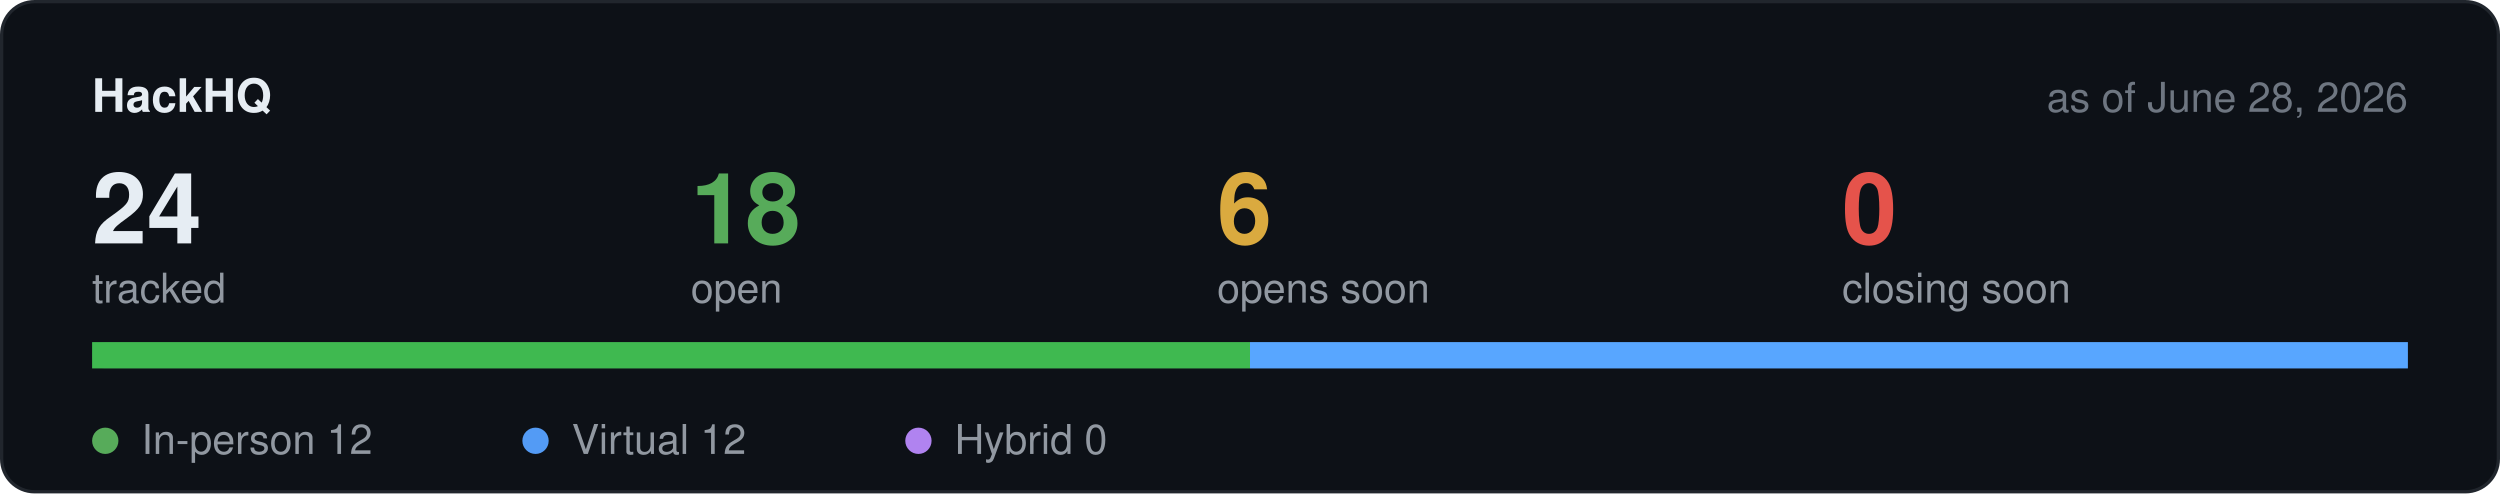
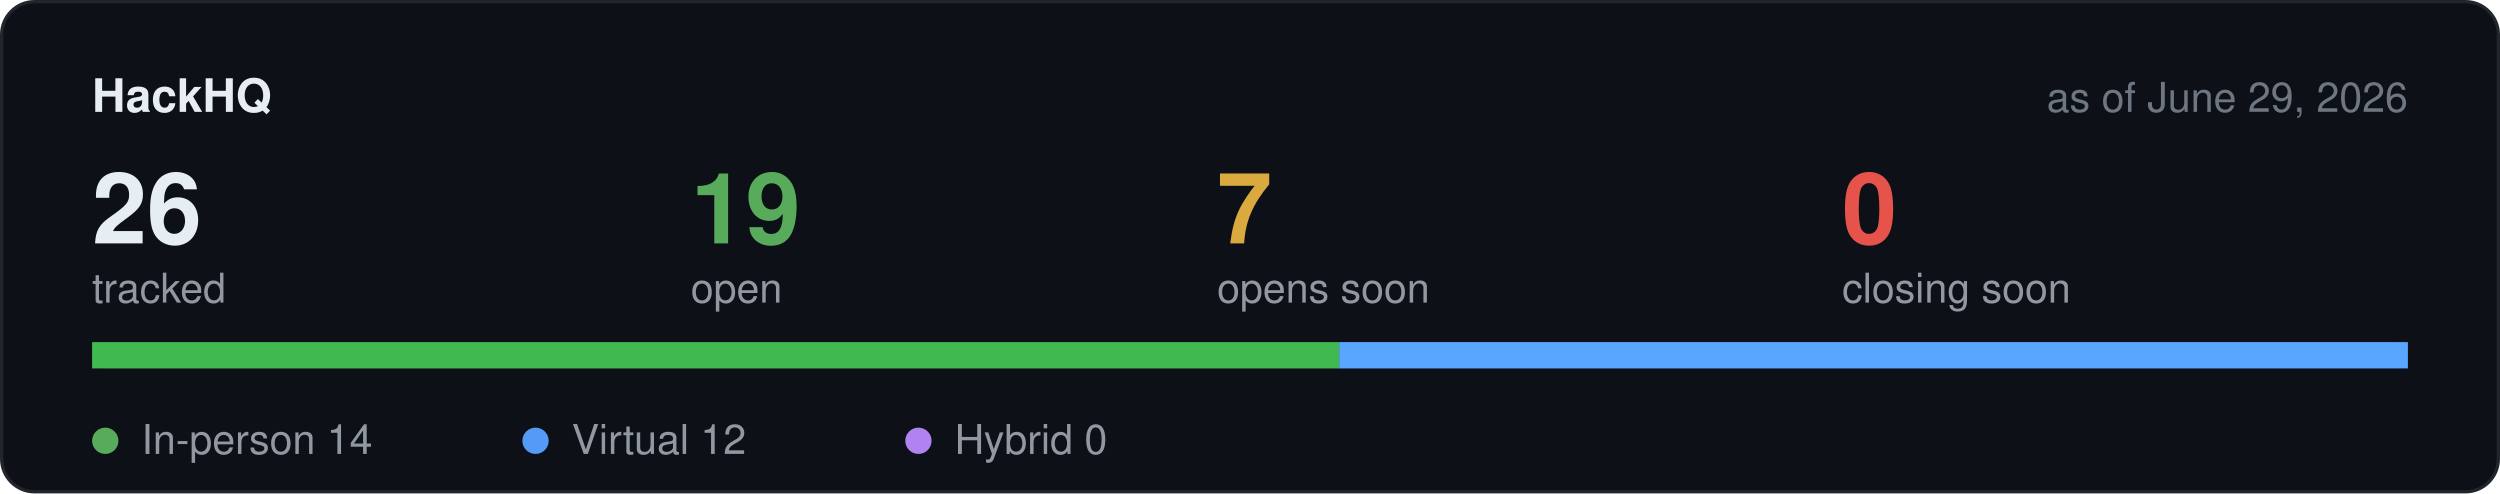
<svg xmlns="http://www.w3.org/2000/svg" width="760" height="150" viewBox="0 0 760 150" role="img" aria-label="Hackathon stats">
  <rect x="0.5" y="0.5" width="759" height="149" rx="10" fill="#0d1117" stroke="#21262d" />
  <text x="28" y="34" font-family="-apple-system,BlinkMacSystemFont,Segoe UI,Helvetica,Arial,sans-serif" font-size="14" font-weight="600" fill="#e6edf3">HackHQ</text>
-   <text x="732" y="34" text-anchor="end" font-family="-apple-system,BlinkMacSystemFont,Segoe UI,Helvetica,Arial,sans-serif" font-size="12.5" fill="#6e7681">as of June 28, 2026</text>
-   <text x="28" y="74" font-family="-apple-system,BlinkMacSystemFont,Segoe UI,Helvetica,Arial,sans-serif" font-size="30" font-weight="600" fill="#e6edf3">24</text>
+   <text x="732" y="34" text-anchor="end" font-family="-apple-system,BlinkMacSystemFont,Segoe UI,Helvetica,Arial,sans-serif" font-size="12.5" fill="#6e7681">as of June 29, 2026</text>
+   <text x="28" y="74" font-family="-apple-system,BlinkMacSystemFont,Segoe UI,Helvetica,Arial,sans-serif" font-size="30" font-weight="600" fill="#e6edf3">26</text>
  <text x="28" y="92" font-family="-apple-system,BlinkMacSystemFont,Segoe UI,Helvetica,Arial,sans-serif" font-size="12.5" fill="#9198a1">tracked</text>
-   <text x="210" y="74" font-family="-apple-system,BlinkMacSystemFont,Segoe UI,Helvetica,Arial,sans-serif" font-size="30" font-weight="600" fill="#57ab5a">18</text>
+   <text x="210" y="74" font-family="-apple-system,BlinkMacSystemFont,Segoe UI,Helvetica,Arial,sans-serif" font-size="30" font-weight="600" fill="#57ab5a">19</text>
  <text x="210" y="92" font-family="-apple-system,BlinkMacSystemFont,Segoe UI,Helvetica,Arial,sans-serif" font-size="12.5" fill="#9198a1">open</text>
-   <text x="370" y="74" font-family="-apple-system,BlinkMacSystemFont,Segoe UI,Helvetica,Arial,sans-serif" font-size="30" font-weight="600" fill="#daaa3f">6</text>
+   <text x="370" y="74" font-family="-apple-system,BlinkMacSystemFont,Segoe UI,Helvetica,Arial,sans-serif" font-size="30" font-weight="600" fill="#daaa3f">7</text>
  <text x="370" y="92" font-family="-apple-system,BlinkMacSystemFont,Segoe UI,Helvetica,Arial,sans-serif" font-size="12.5" fill="#9198a1">opens soon</text>
  <text x="560" y="74" font-family="-apple-system,BlinkMacSystemFont,Segoe UI,Helvetica,Arial,sans-serif" font-size="30" font-weight="600" fill="#e5534b">0</text>
  <text x="560" y="92" font-family="-apple-system,BlinkMacSystemFont,Segoe UI,Helvetica,Arial,sans-serif" font-size="12.5" fill="#9198a1">closing soon</text>
  <rect x="28" y="104" width="704" height="8" rx="4" fill="#21262d" />
-   <rect x="28.0" y="104" width="352.0" height="8" fill="#3fb950" />
-   <rect x="380.0" y="104" width="352.0" height="8" fill="#58a6ff" />
+   <rect x="28.0" y="104" width="379.1" height="8" fill="#3fb950" />
+   <rect x="407.1" y="104" width="324.9" height="8" fill="#58a6ff" />
  <circle cx="32" cy="134" r="4" fill="#57ab5a" />
-   <text x="43" y="138" font-family="-apple-system,BlinkMacSystemFont,Segoe UI,Helvetica,Arial,sans-serif" font-size="12.5" fill="#9198a1">In-person 12</text>
+   <text x="43" y="138" font-family="-apple-system,BlinkMacSystemFont,Segoe UI,Helvetica,Arial,sans-serif" font-size="12.5" fill="#9198a1">In-person 14</text>
  <circle cx="162.8" cy="134" r="4" fill="#539bf5" />
  <text x="173.8" y="138" font-family="-apple-system,BlinkMacSystemFont,Segoe UI,Helvetica,Arial,sans-serif" font-size="12.5" fill="#9198a1">Virtual 12</text>
  <circle cx="279.2" cy="134" r="4" fill="#b083f0" />
  <text x="290.2" y="138" font-family="-apple-system,BlinkMacSystemFont,Segoe UI,Helvetica,Arial,sans-serif" font-size="12.5" fill="#9198a1">Hybrid 0</text>
</svg>
